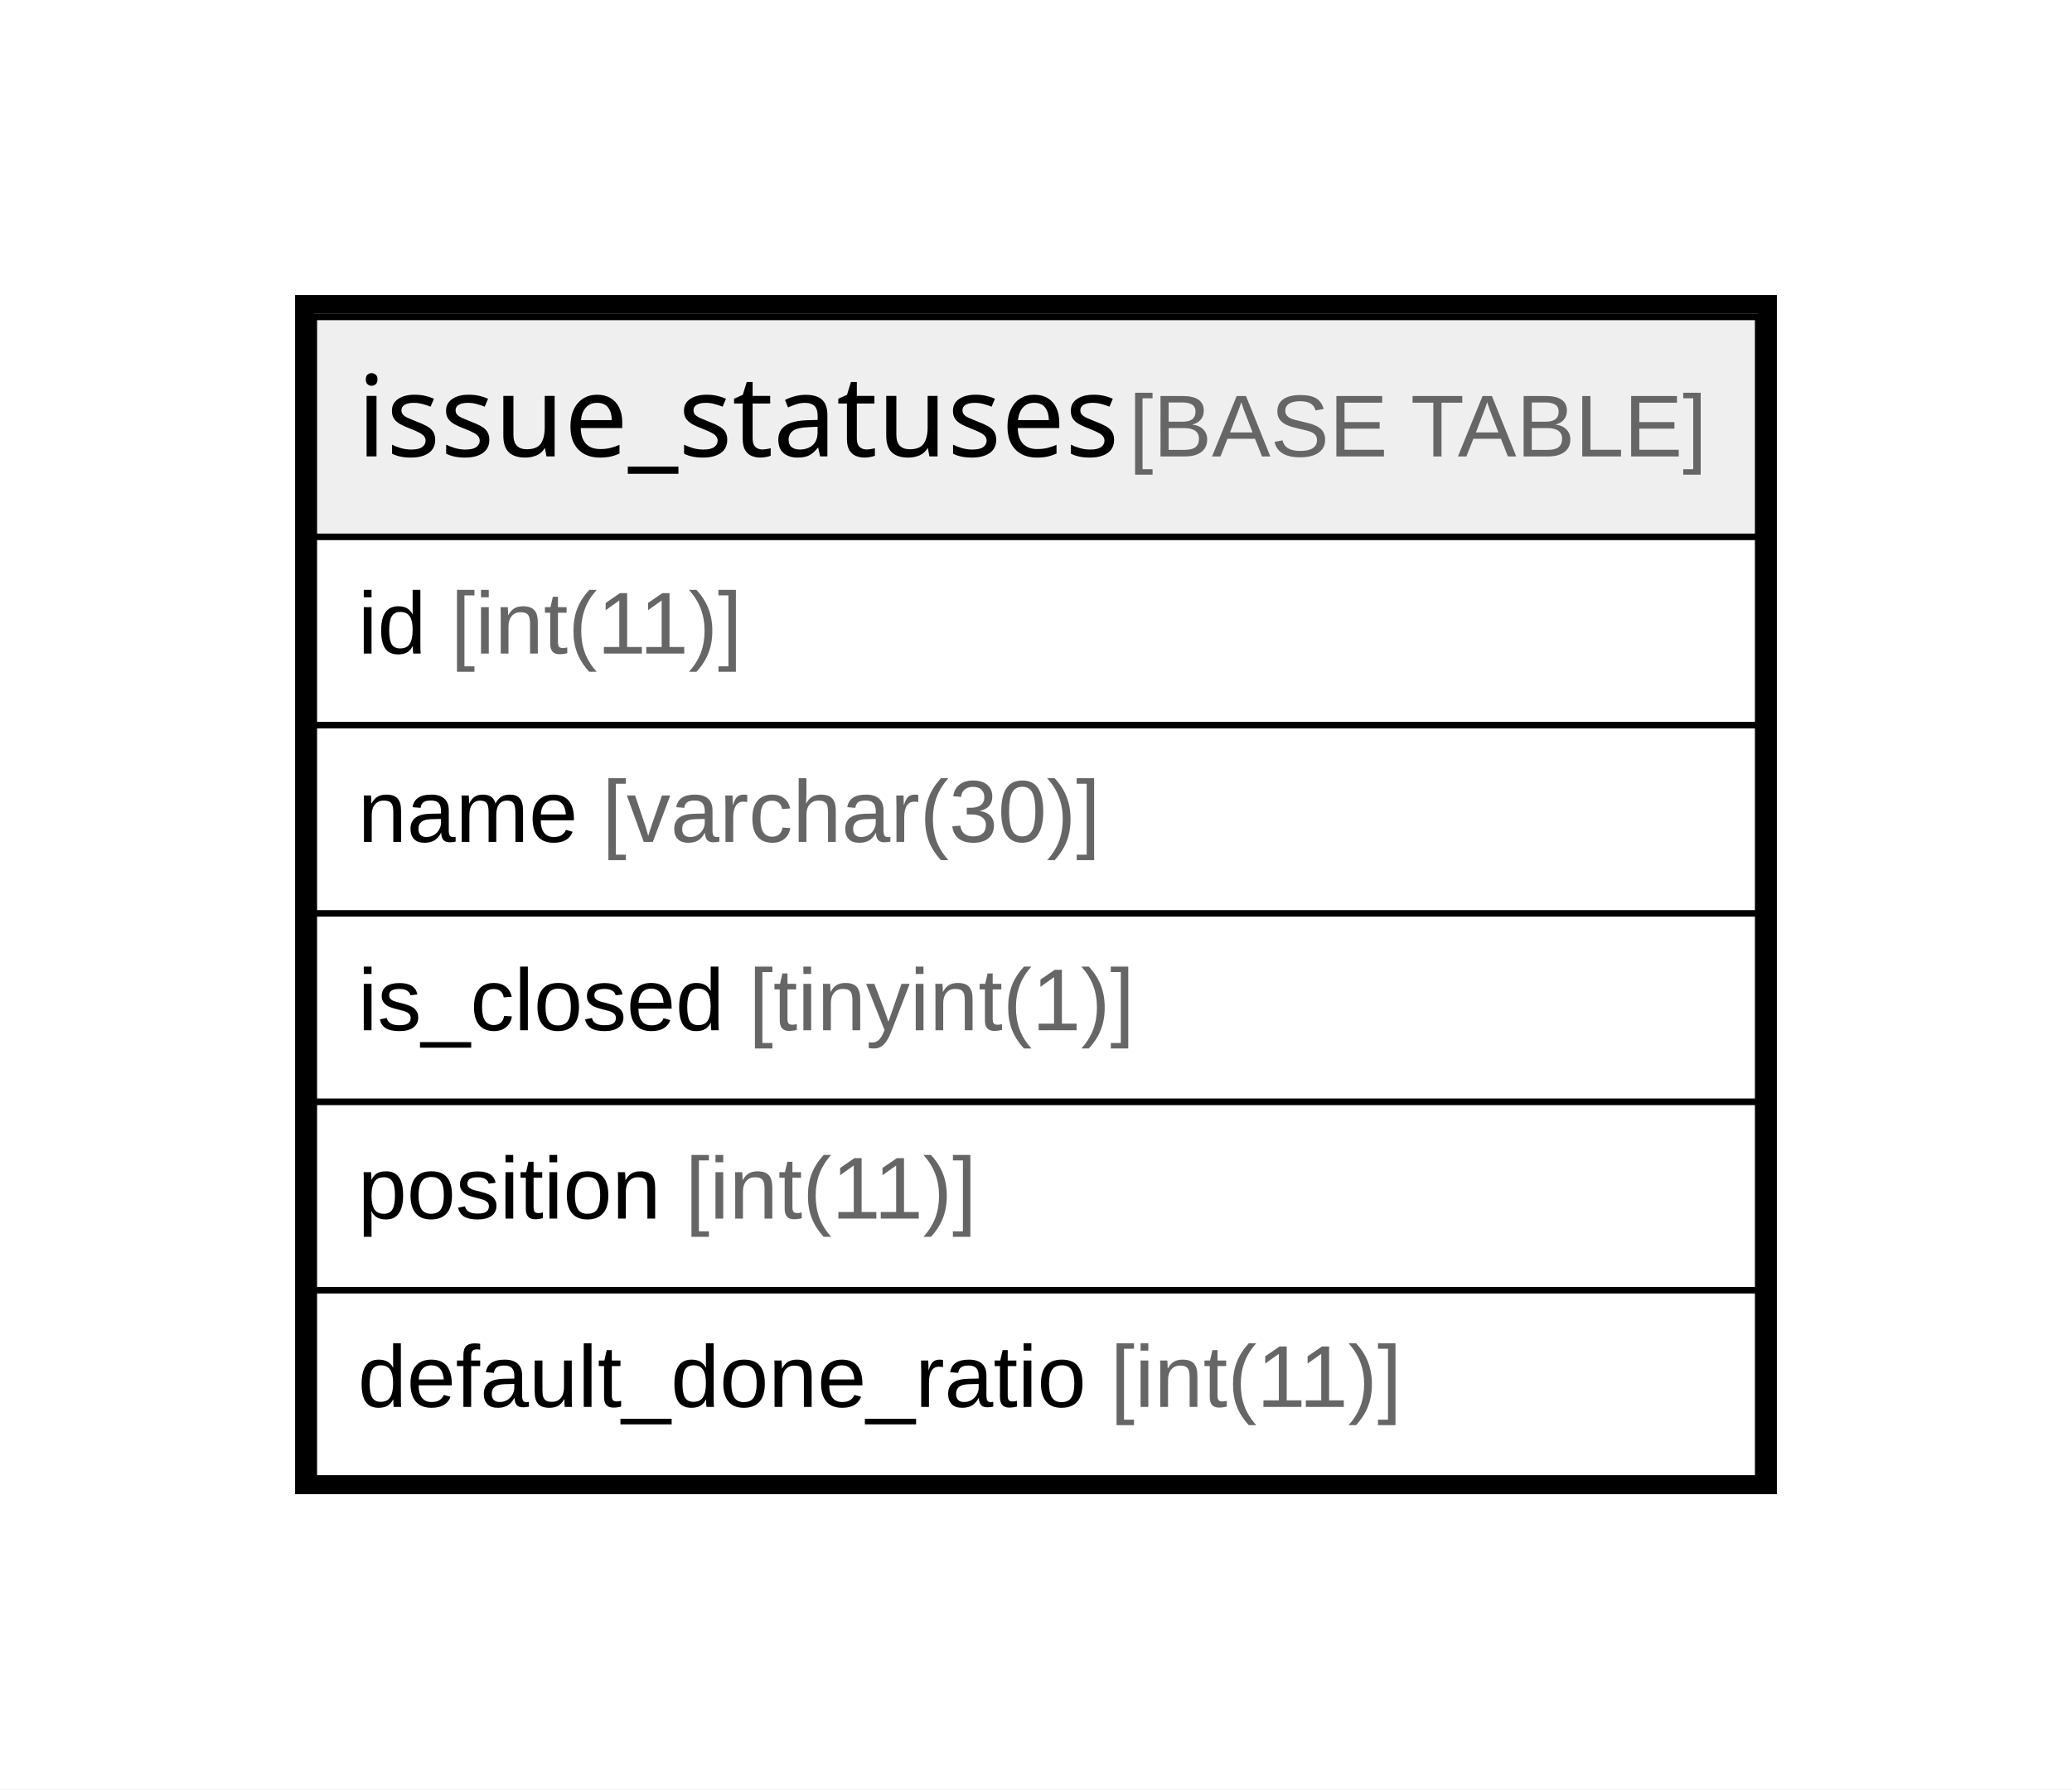
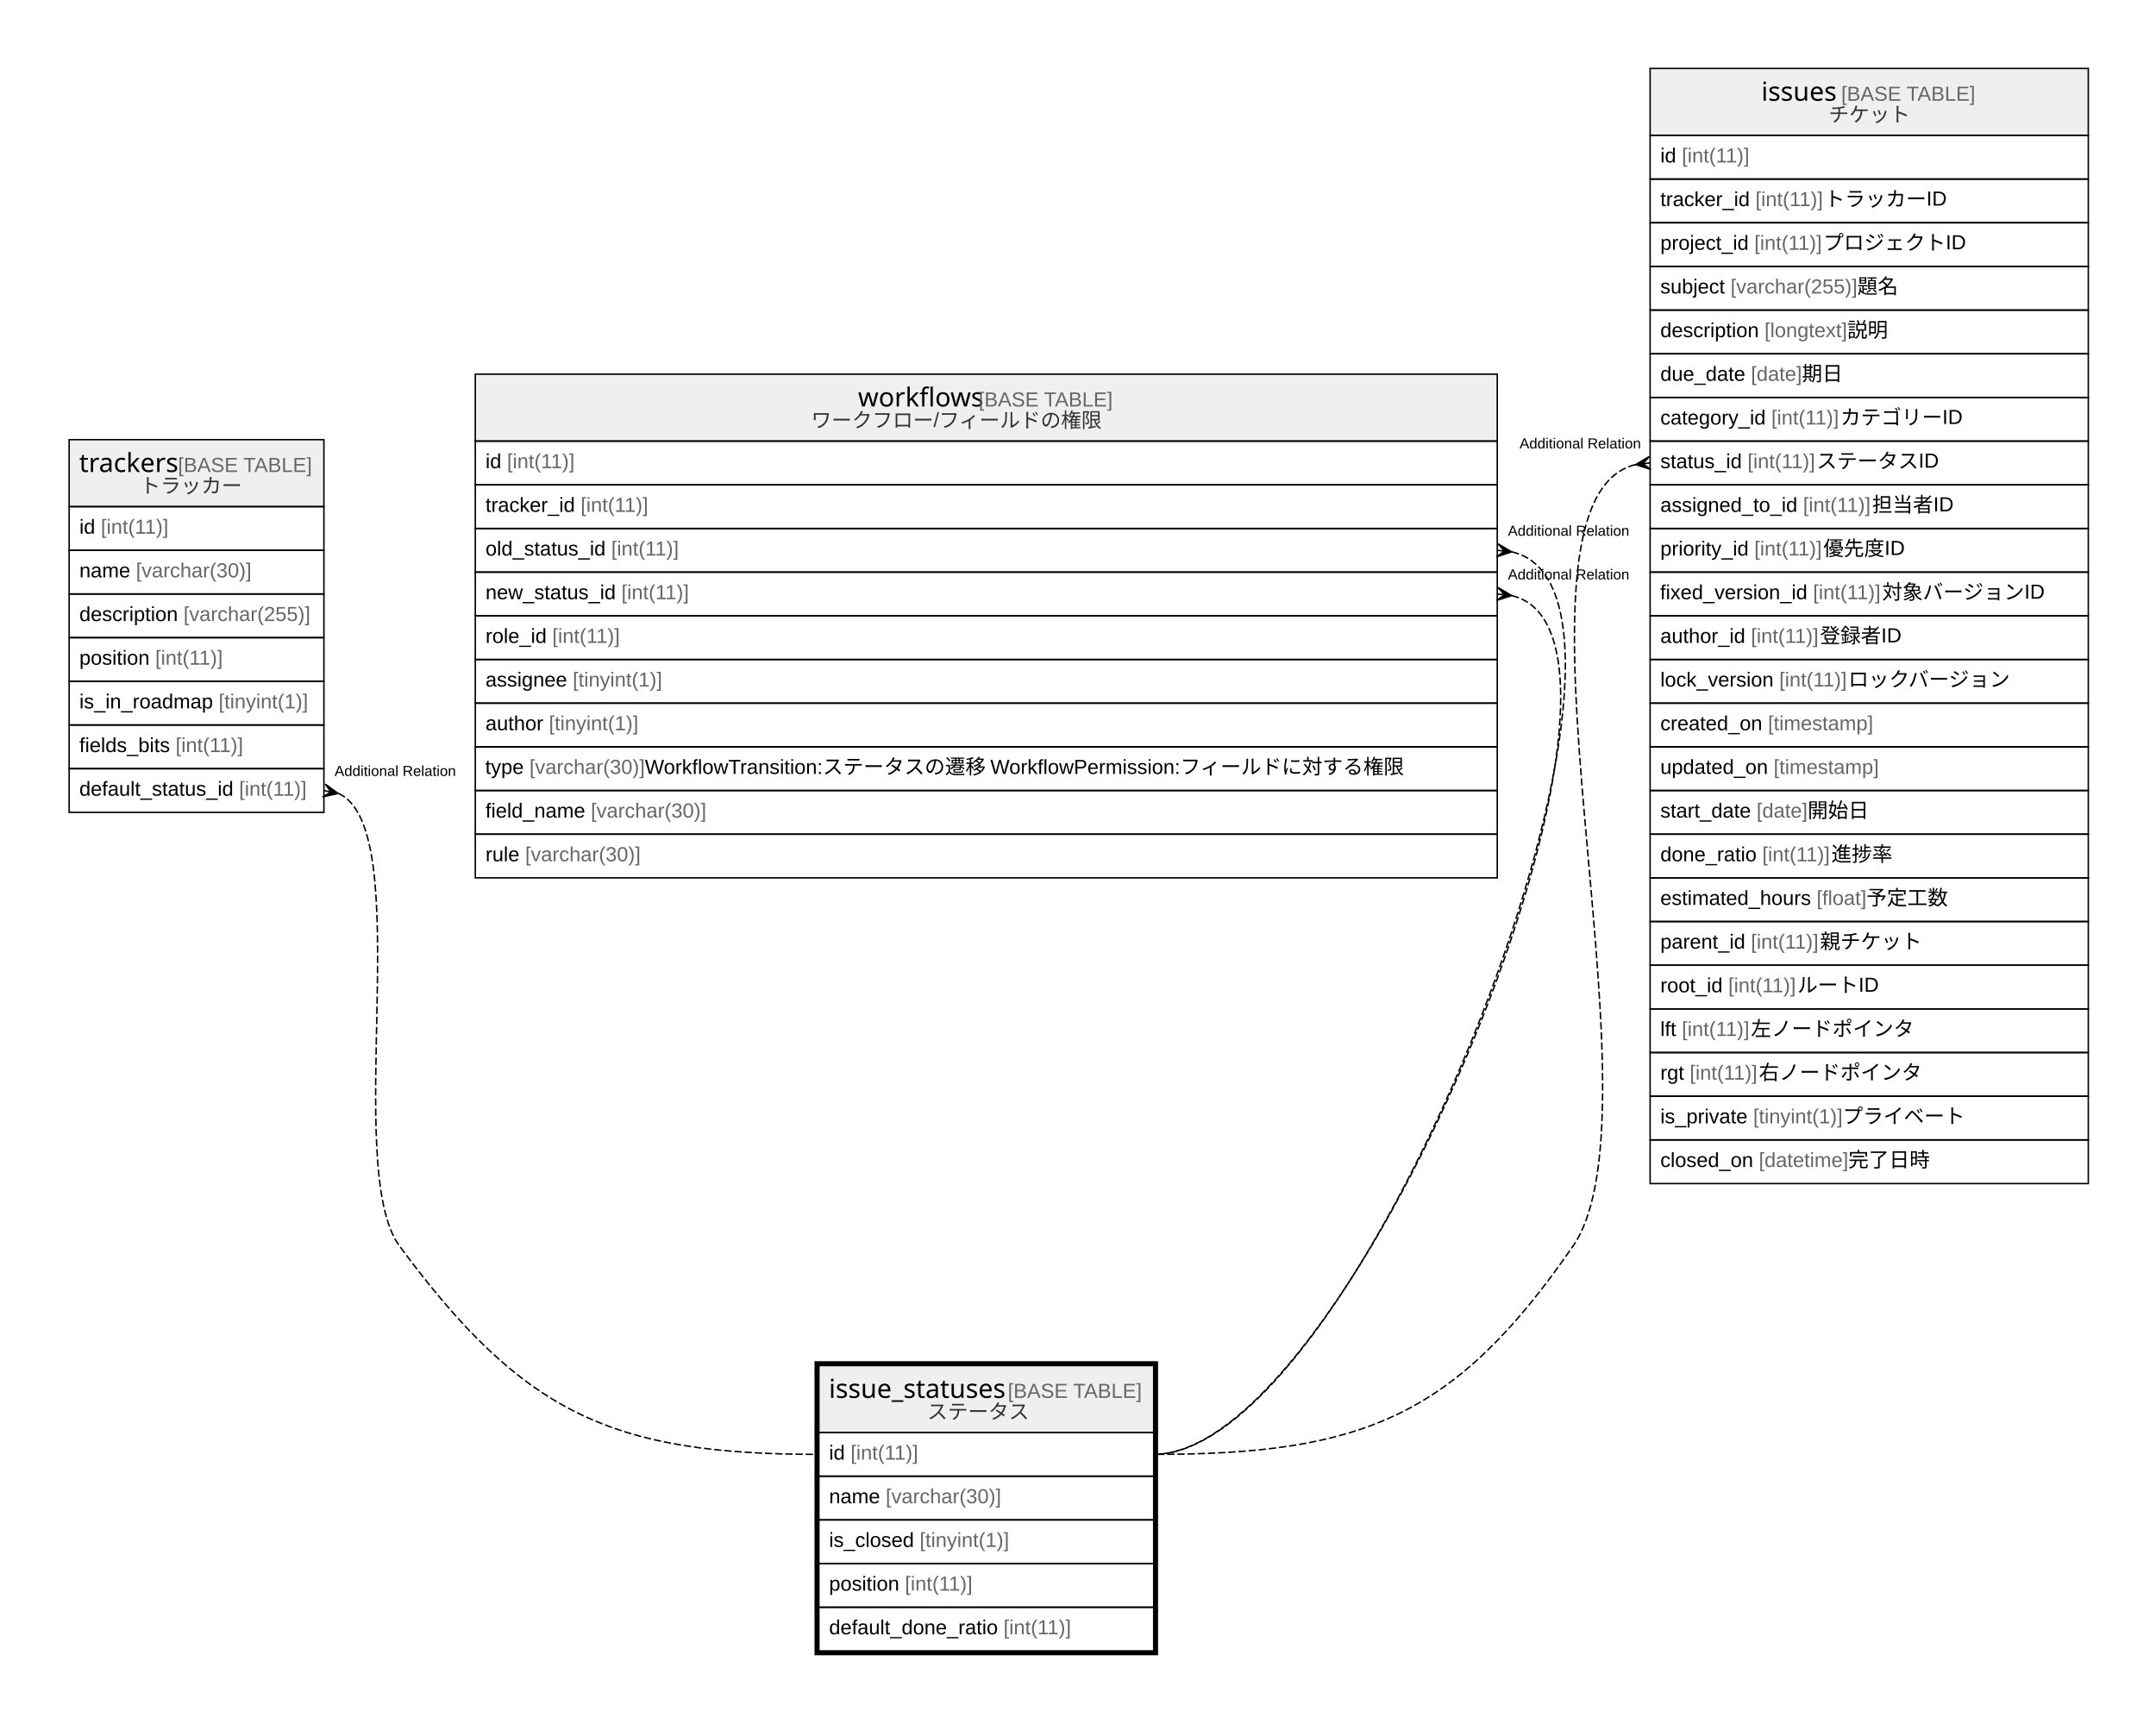
- <svg xmlns="http://www.w3.org/2000/svg" width="330pt" height="285pt" viewBox="0.00 0.00 330.00 285.00">
-   <g id="graph0" class="graph" transform="scale(1 1) rotate(0) translate(4 281)">
-     <polygon fill="#ffffff" stroke="transparent" points="-4,4 -4,-281 326,-281 326,4 -4,4" />
+ <svg xmlns="http://www.w3.org/2000/svg" width="1481pt" height="1184pt" viewBox="0.00 0.00 1481.00 1184.00">
+   <g id="graph0" class="graph" transform="scale(1 1) rotate(0) translate(4 1180)">
+     <polygon fill="#ffffff" stroke="transparent" points="-4,4 -4,-1180 1477,-1180 1477,4 -4,4" />
    <g id="node1" class="node">
-       <polygon fill="#efefef" stroke="transparent" points="46,-195.5 46,-230.5 276,-230.5 276,-195.5 46,-195.5" />
-       <polygon fill="none" stroke="#000000" points="46,-195.5 46,-230.5 276,-230.5 276,-195.5 46,-195.5" />
-       <text text-anchor="start" x="52.855" y="-208.3" font-family="Arial Bold" font-size="18.00" fill="#000000">issue_statuses</text>
-       <text text-anchor="start" x="171.891" y="-208.3" font-family="Arial" font-size="14.00" fill="#000000"> </text>
-       <text text-anchor="start" x="175.782" y="-208.3" font-family="Arial" font-size="14.00" fill="#666666">[BASE TABLE]</text>
-       <polygon fill="none" stroke="#000000" points="46,-165.5 46,-195.5 276,-195.5 276,-165.5 46,-165.5" />
-       <text text-anchor="start" x="53" y="-176.9" font-family="Arial" font-size="14.00" fill="#000000">id </text>
-       <text text-anchor="start" x="67.78" y="-176.9" font-family="Arial" font-size="14.00" fill="#666666">[int(11)]</text>
-       <polygon fill="none" stroke="#000000" points="46,-135.5 46,-165.5 276,-165.5 276,-135.5 46,-135.5" />
-       <text text-anchor="start" x="53" y="-146.9" font-family="Arial" font-size="14.00" fill="#000000">name </text>
-       <text text-anchor="start" x="91.899" y="-146.9" font-family="Arial" font-size="14.00" fill="#666666">[varchar(30)]</text>
-       <polygon fill="none" stroke="#000000" points="46,-105.5 46,-135.5 276,-135.5 276,-105.5 46,-105.5" />
-       <text text-anchor="start" x="53" y="-116.9" font-family="Arial" font-size="14.00" fill="#000000">is_closed </text>
-       <text text-anchor="start" x="115.234" y="-116.9" font-family="Arial" font-size="14.00" fill="#666666">[tinyint(1)]</text>
-       <polygon fill="none" stroke="#000000" points="46,-75.5 46,-105.5 276,-105.5 276,-75.5 46,-75.5" />
-       <text text-anchor="start" x="53" y="-86.9" font-family="Arial" font-size="14.00" fill="#000000">position </text>
-       <text text-anchor="start" x="105.125" y="-86.9" font-family="Arial" font-size="14.00" fill="#666666">[int(11)]</text>
-       <polygon fill="none" stroke="#000000" points="46,-45.5 46,-75.5 276,-75.5 276,-45.5 46,-45.5" />
-       <text text-anchor="start" x="53" y="-56.9" font-family="Arial" font-size="14.00" fill="#000000">default_done_ratio </text>
-       <text text-anchor="start" x="172.827" y="-56.9" font-family="Arial" font-size="14.00" fill="#666666">[int(11)]</text>
-       <polygon fill="none" stroke="#000000" stroke-width="3" points="44.5,-44.5 44.5,-232.5 277.5,-232.5 277.5,-44.5 44.5,-44.5" />
+       <polygon fill="#efefef" stroke="transparent" points="558.5,-196 558.5,-242 788.5,-242 788.5,-196 558.5,-196" />
+       <polygon fill="none" stroke="#000000" points="558.5,-196 558.5,-242 788.5,-242 788.5,-196 558.5,-196" />
+       <text text-anchor="start" x="565.355" y="-219.8" font-family="Arial Bold" font-size="18.00" fill="#000000">issue_statuses</text>
+       <text text-anchor="start" x="684.391" y="-219.8" font-family="Arial" font-size="14.00" fill="#000000"> </text>
+       <text text-anchor="start" x="688.282" y="-219.8" font-family="Arial" font-size="14.00" fill="#666666">[BASE TABLE]</text>
+       <text text-anchor="start" x="632.945" y="-205.4" font-family="Arial" font-size="14.00" fill="#333333">ステータス</text>
+       <polygon fill="none" stroke="#000000" points="558.5,-166 558.5,-196 788.5,-196 788.5,-166 558.5,-166" />
+       <text text-anchor="start" x="565.5" y="-177.4" font-family="Arial" font-size="14.00" fill="#000000">id </text>
+       <text text-anchor="start" x="580.28" y="-177.4" font-family="Arial" font-size="14.00" fill="#666666">[int(11)]</text>
+       <polygon fill="none" stroke="#000000" points="558.5,-136 558.5,-166 788.5,-166 788.5,-136 558.5,-136" />
+       <text text-anchor="start" x="565.5" y="-147.4" font-family="Arial" font-size="14.00" fill="#000000">name </text>
+       <text text-anchor="start" x="604.399" y="-147.4" font-family="Arial" font-size="14.00" fill="#666666">[varchar(30)]</text>
+       <polygon fill="none" stroke="#000000" points="558.5,-106 558.5,-136 788.5,-136 788.5,-106 558.5,-106" />
+       <text text-anchor="start" x="565.5" y="-117.4" font-family="Arial" font-size="14.00" fill="#000000">is_closed </text>
+       <text text-anchor="start" x="627.734" y="-117.4" font-family="Arial" font-size="14.00" fill="#666666">[tinyint(1)]</text>
+       <polygon fill="none" stroke="#000000" points="558.5,-76 558.5,-106 788.5,-106 788.5,-76 558.5,-76" />
+       <text text-anchor="start" x="565.5" y="-87.4" font-family="Arial" font-size="14.00" fill="#000000">position </text>
+       <text text-anchor="start" x="617.625" y="-87.4" font-family="Arial" font-size="14.00" fill="#666666">[int(11)]</text>
+       <polygon fill="none" stroke="#000000" points="558.5,-46 558.5,-76 788.5,-76 788.5,-46 558.5,-46" />
+       <text text-anchor="start" x="565.5" y="-57.4" font-family="Arial" font-size="14.00" fill="#000000">default_done_ratio </text>
+       <text text-anchor="start" x="685.327" y="-57.4" font-family="Arial" font-size="14.00" fill="#666666">[int(11)]</text>
+       <polygon fill="none" stroke="#000000" stroke-width="3" points="557,-44.5 557,-243.5 790,-243.5 790,-44.5 557,-44.5" />
+     </g>
+     <g id="node2" class="node">
+       <polygon fill="#efefef" stroke="transparent" points="43.5,-832 43.5,-878 218.5,-878 218.5,-832 43.5,-832" />
+       <polygon fill="none" stroke="#000000" points="43.5,-832 43.5,-878 218.5,-878 218.5,-832 43.5,-832" />
+       <text text-anchor="start" x="50.374" y="-855.8" font-family="Arial Bold" font-size="18.00" fill="#000000">trackers</text>
+       <text text-anchor="start" x="114.373" y="-855.8" font-family="Arial" font-size="14.00" fill="#000000"> </text>
+       <text text-anchor="start" x="118.263" y="-855.8" font-family="Arial" font-size="14.00" fill="#666666">[BASE TABLE]</text>
+       <text text-anchor="start" x="92.209" y="-841.4" font-family="Arial" font-size="14.00" fill="#333333">トラッカー</text>
+       <polygon fill="none" stroke="#000000" points="43.5,-802 43.5,-832 218.5,-832 218.5,-802 43.5,-802" />
+       <text text-anchor="start" x="50.5" y="-813.4" font-family="Arial" font-size="14.00" fill="#000000">id </text>
+       <text text-anchor="start" x="65.28" y="-813.4" font-family="Arial" font-size="14.00" fill="#666666">[int(11)]</text>
+       <polygon fill="none" stroke="#000000" points="43.5,-772 43.5,-802 218.5,-802 218.5,-772 43.5,-772" />
+       <text text-anchor="start" x="50.5" y="-783.4" font-family="Arial" font-size="14.00" fill="#000000">name </text>
+       <text text-anchor="start" x="89.399" y="-783.4" font-family="Arial" font-size="14.00" fill="#666666">[varchar(30)]</text>
+       <polygon fill="none" stroke="#000000" points="43.5,-742 43.5,-772 218.5,-772 218.5,-742 43.5,-742" />
+       <text text-anchor="start" x="50.5" y="-753.4" font-family="Arial" font-size="14.00" fill="#000000">description </text>
+       <text text-anchor="start" x="122.068" y="-753.4" font-family="Arial" font-size="14.00" fill="#666666">[varchar(255)]</text>
+       <polygon fill="none" stroke="#000000" points="43.5,-712 43.5,-742 218.5,-742 218.5,-712 43.5,-712" />
+       <text text-anchor="start" x="50.5" y="-723.4" font-family="Arial" font-size="14.00" fill="#000000">position </text>
+       <text text-anchor="start" x="102.625" y="-723.4" font-family="Arial" font-size="14.00" fill="#666666">[int(11)]</text>
+       <polygon fill="none" stroke="#000000" points="43.5,-682 43.5,-712 218.5,-712 218.5,-682 43.5,-682" />
+       <text text-anchor="start" x="50.5" y="-693.4" font-family="Arial" font-size="14.00" fill="#000000">is_in_roadmap </text>
+       <text text-anchor="start" x="146.186" y="-693.4" font-family="Arial" font-size="14.00" fill="#666666">[tinyint(1)]</text>
+       <polygon fill="none" stroke="#000000" points="43.5,-652 43.5,-682 218.5,-682 218.5,-652 43.5,-652" />
+       <text text-anchor="start" x="50.5" y="-663.4" font-family="Arial" font-size="14.00" fill="#000000">fields_bits </text>
+       <text text-anchor="start" x="116.622" y="-663.4" font-family="Arial" font-size="14.00" fill="#666666">[int(11)]</text>
+       <polygon fill="none" stroke="#000000" points="43.5,-622 43.5,-652 218.5,-652 218.5,-622 43.5,-622" />
+       <text text-anchor="start" x="50.5" y="-633.4" font-family="Arial" font-size="14.00" fill="#000000">default_status_id </text>
+       <text text-anchor="start" x="160.21" y="-633.4" font-family="Arial" font-size="14.00" fill="#666666">[int(11)]</text>
+     </g>
+     <g id="edge1" class="edge">
+       <path fill="none" stroke="#000000" stroke-dasharray="5,2" d="M228.596,-634.928C282.917,-610.52 230.759,-377.681 270.5,-324 355.533,-209.141 415.59,-181 558.5,-181" />
+       <polygon fill="#000000" stroke="#000000" points="228.296,-634.99 217.595,-632.592 223.398,-635.995 218.5,-637 218.5,-637 218.5,-637 223.398,-635.995 219.405,-641.408 228.296,-634.99 228.296,-634.99" />
+       <text text-anchor="start" x="225.825" y="-647" font-family="Arial" font-size="10.00" fill="#000000">Additional Relation</text>
+     </g>
+     <g id="node3" class="node">
+       <polygon fill="#efefef" stroke="transparent" points="322.5,-877 322.5,-923 1024.5,-923 1024.5,-877 322.5,-877" />
+       <polygon fill="none" stroke="#000000" points="322.5,-877 322.5,-923 1024.5,-923 1024.5,-877 322.5,-877" />
+       <text text-anchor="start" x="585.378" y="-900.8" font-family="Arial Bold" font-size="18.00" fill="#000000">workflows</text>
+       <text text-anchor="start" x="664.368" y="-900.8" font-family="Arial" font-size="14.00" fill="#000000"> </text>
+       <text text-anchor="start" x="668.258" y="-900.8" font-family="Arial" font-size="14.00" fill="#666666">[BASE TABLE]</text>
+       <text text-anchor="start" x="553.182" y="-886.4" font-family="Arial" font-size="14.00" fill="#333333">ワークフロー/フィールドの権限</text>
+       <polygon fill="none" stroke="#000000" points="322.5,-847 322.5,-877 1024.5,-877 1024.5,-847 322.5,-847" />
+       <text text-anchor="start" x="329.5" y="-858.4" font-family="Arial" font-size="14.00" fill="#000000">id </text>
+       <text text-anchor="start" x="344.28" y="-858.4" font-family="Arial" font-size="14.00" fill="#666666">[int(11)]</text>
+       <polygon fill="none" stroke="#000000" points="322.5,-817 322.5,-847 1024.5,-847 1024.5,-817 322.5,-817" />
+       <text text-anchor="start" x="329.5" y="-828.4" font-family="Arial" font-size="14.00" fill="#000000">tracker_id </text>
+       <text text-anchor="start" x="394.839" y="-828.4" font-family="Arial" font-size="14.00" fill="#666666">[int(11)]</text>
+       <polygon fill="none" stroke="#000000" points="322.5,-787 322.5,-817 1024.5,-817 1024.5,-787 322.5,-787" />
+       <text text-anchor="start" x="329.5" y="-798.4" font-family="Arial" font-size="14.00" fill="#000000">old_status_id </text>
+       <text text-anchor="start" x="415.863" y="-798.4" font-family="Arial" font-size="14.00" fill="#666666">[int(11)]</text>
+       <polygon fill="none" stroke="#000000" points="322.5,-757 322.5,-787 1024.5,-787 1024.5,-757 322.5,-757" />
+       <text text-anchor="start" x="329.5" y="-768.4" font-family="Arial" font-size="14.00" fill="#000000">new_status_id </text>
+       <text text-anchor="start" x="422.863" y="-768.4" font-family="Arial" font-size="14.00" fill="#666666">[int(11)]</text>
+       <polygon fill="none" stroke="#000000" points="322.5,-727 322.5,-757 1024.5,-757 1024.5,-727 322.5,-727" />
+       <text text-anchor="start" x="329.5" y="-738.4" font-family="Arial" font-size="14.00" fill="#000000">role_id </text>
+       <text text-anchor="start" x="375.395" y="-738.4" font-family="Arial" font-size="14.00" fill="#666666">[int(11)]</text>
+       <polygon fill="none" stroke="#000000" points="322.5,-697 322.5,-727 1024.5,-727 1024.5,-697 322.5,-697" />
+       <text text-anchor="start" x="329.5" y="-708.4" font-family="Arial" font-size="14.00" fill="#000000">assignee </text>
+       <text text-anchor="start" x="389.41" y="-708.4" font-family="Arial" font-size="14.00" fill="#666666">[tinyint(1)]</text>
+       <polygon fill="none" stroke="#000000" points="322.5,-667 322.5,-697 1024.5,-697 1024.5,-667 322.5,-667" />
+       <text text-anchor="start" x="329.5" y="-678.4" font-family="Arial" font-size="14.00" fill="#000000">author </text>
+       <text text-anchor="start" x="373.072" y="-678.4" font-family="Arial" font-size="14.00" fill="#666666">[tinyint(1)]</text>
+       <polygon fill="none" stroke="#000000" points="322.5,-637 322.5,-667 1024.5,-667 1024.5,-637 322.5,-637" />
+       <text text-anchor="start" x="329.32" y="-648.4" font-family="Arial" font-size="14.00" fill="#000000">type </text>
+       <text text-anchor="start" x="359.667" y="-648.4" font-family="Arial" font-size="14.00" fill="#666666">[varchar(30)]</text>
+       <text text-anchor="start" x="439.003" y="-648.4" font-family="Arial" font-size="14.00" fill="#000000"> WorkflowTransition:ステータスの遷移 WorkflowPermission:フィールドに対する権限  </text>
+       <polygon fill="none" stroke="#000000" points="322.5,-607 322.5,-637 1024.5,-637 1024.5,-607 322.5,-607" />
+       <text text-anchor="start" x="329.5" y="-618.4" font-family="Arial" font-size="14.00" fill="#000000">field_name </text>
+       <text text-anchor="start" x="401.851" y="-618.4" font-family="Arial" font-size="14.00" fill="#666666">[varchar(30)]</text>
+       <polygon fill="none" stroke="#000000" points="322.5,-577 322.5,-607 1024.5,-607 1024.5,-577 322.5,-577" />
+       <text text-anchor="start" x="329.5" y="-588.4" font-family="Arial" font-size="14.00" fill="#000000">rule </text>
+       <text text-anchor="start" x="356.723" y="-588.4" font-family="Arial" font-size="14.00" fill="#666666">[varchar(30)]</text>
+     </g>
+     <g id="edge2" class="edge">
+       <path fill="none" stroke="#000000" stroke-dasharray="5,2" d="M1034.634,-800.908C1160.659,-772.048 932.525,-181 788.5,-181" />
+       <polygon fill="#000000" stroke="#000000" points="1034.442,-800.928 1024.018,-797.526 1029.471,-801.464 1024.5,-802 1024.5,-802 1024.5,-802 1029.471,-801.464 1024.982,-806.474 1034.442,-800.928 1034.442,-800.928" />
+       <text text-anchor="start" x="1031.824" y="-812" font-family="Arial" font-size="10.00" fill="#000000">Additional Relation</text>
+     </g>
+     <g id="edge3" class="edge">
+       <path fill="none" stroke="#000000" stroke-dasharray="5,2" d="M1034.55,-770.876C1153.994,-742.369 926.327,-181 788.5,-181" />
+       <polygon fill="#000000" stroke="#000000" points="1034.438,-770.889 1024,-767.528 1029.469,-771.444 1024.5,-772 1024.5,-772 1024.5,-772 1029.469,-771.444 1025,-776.472 1034.438,-770.889 1034.438,-770.889" />
+       <text text-anchor="start" x="1031.824" y="-782" font-family="Arial" font-size="10.00" fill="#000000">Additional Relation</text>
+     </g>
+     <g id="node4" class="node">
+       <polygon fill="#efefef" stroke="transparent" points="1129.5,-1087 1129.5,-1133 1430.5,-1133 1430.5,-1087 1129.5,-1087" />
+       <polygon fill="none" stroke="#000000" points="1129.5,-1087 1129.5,-1133 1430.5,-1133 1430.5,-1087 1129.5,-1087" />
+       <text text-anchor="start" x="1205.87" y="-1110.8" font-family="Arial Bold" font-size="18.00" fill="#000000">issues</text>
+       <text text-anchor="start" x="1256.876" y="-1110.8" font-family="Arial" font-size="14.00" fill="#000000"> </text>
+       <text text-anchor="start" x="1260.767" y="-1110.8" font-family="Arial" font-size="14.00" fill="#666666">[BASE TABLE]</text>
+       <text text-anchor="start" x="1252.134" y="-1096.4" font-family="Arial" font-size="14.00" fill="#333333">チケット</text>
+       <polygon fill="none" stroke="#000000" points="1129.5,-1057 1129.5,-1087 1430.5,-1087 1430.5,-1057 1129.5,-1057" />
+       <text text-anchor="start" x="1136.5" y="-1068.4" font-family="Arial" font-size="14.00" fill="#000000">id </text>
+       <text text-anchor="start" x="1151.28" y="-1068.4" font-family="Arial" font-size="14.00" fill="#666666">[int(11)]</text>
+       <polygon fill="none" stroke="#000000" points="1129.5,-1027 1129.5,-1057 1430.5,-1057 1430.5,-1027 1129.5,-1027" />
+       <text text-anchor="start" x="1136.5" y="-1038.4" font-family="Arial" font-size="14.00" fill="#000000">tracker_id </text>
+       <text text-anchor="start" x="1201.839" y="-1038.4" font-family="Arial" font-size="14.00" fill="#666666">[int(11)]</text>
+       <text text-anchor="start" x="1249.287" y="-1038.4" font-family="Arial" font-size="14.00" fill="#000000"> トラッカーID</text>
+       <polygon fill="none" stroke="#000000" points="1129.5,-997 1129.5,-1027 1430.5,-1027 1430.5,-997 1129.5,-997" />
+       <text text-anchor="start" x="1136.5" y="-1008.4" font-family="Arial" font-size="14.00" fill="#000000">project_id </text>
+       <text text-anchor="start" x="1201.068" y="-1008.4" font-family="Arial" font-size="14.00" fill="#666666">[int(11)]</text>
+       <text text-anchor="start" x="1248.515" y="-1008.4" font-family="Arial" font-size="14.00" fill="#000000"> プロジェクトID</text>
+       <polygon fill="none" stroke="#000000" points="1129.5,-967 1129.5,-997 1430.5,-997 1430.5,-967 1129.5,-967" />
+       <text text-anchor="start" x="1136.5" y="-978.4" font-family="Arial" font-size="14.00" fill="#000000">subject </text>
+       <text text-anchor="start" x="1184.736" y="-978.4" font-family="Arial" font-size="14.00" fill="#666666">[varchar(255)]</text>
+       <text text-anchor="start" x="1271.855" y="-978.4" font-family="Arial" font-size="14.00" fill="#000000"> 題名</text>
+       <polygon fill="none" stroke="#000000" points="1129.5,-937 1129.5,-967 1430.5,-967 1430.5,-937 1129.5,-937" />
+       <text text-anchor="start" x="1136.5" y="-948.4" font-family="Arial" font-size="14.00" fill="#000000">description </text>
+       <text text-anchor="start" x="1208.068" y="-948.4" font-family="Arial" font-size="14.00" fill="#666666">[longtext]</text>
+       <text text-anchor="start" x="1264.867" y="-948.4" font-family="Arial" font-size="14.00" fill="#000000"> 説明</text>
+       <polygon fill="none" stroke="#000000" points="1129.5,-907 1129.5,-937 1430.5,-937 1430.5,-907 1129.5,-907" />
+       <text text-anchor="start" x="1136.5" y="-918.4" font-family="Arial" font-size="14.00" fill="#000000">due_date </text>
+       <text text-anchor="start" x="1198.759" y="-918.4" font-family="Arial" font-size="14.00" fill="#666666">[date]</text>
+       <text text-anchor="start" x="1233.779" y="-918.4" font-family="Arial" font-size="14.00" fill="#000000"> 期日</text>
+       <polygon fill="none" stroke="#000000" points="1129.5,-877 1129.5,-907 1430.5,-907 1430.5,-877 1129.5,-877" />
+       <text text-anchor="start" x="1136.5" y="-888.4" font-family="Arial" font-size="14.00" fill="#000000">category_id </text>
+       <text text-anchor="start" x="1212.744" y="-888.4" font-family="Arial" font-size="14.00" fill="#666666">[int(11)]</text>
+       <text text-anchor="start" x="1260.191" y="-888.4" font-family="Arial" font-size="14.00" fill="#000000"> カテゴリーID</text>
+       <polygon fill="none" stroke="#000000" points="1129.5,-847 1129.5,-877 1430.5,-877 1430.5,-847 1129.5,-847" />
+       <text text-anchor="start" x="1136.5" y="-858.4" font-family="Arial" font-size="14.00" fill="#000000">status_id </text>
+       <text text-anchor="start" x="1196.409" y="-858.4" font-family="Arial" font-size="14.00" fill="#666666">[int(11)]</text>
+       <text text-anchor="start" x="1243.856" y="-858.4" font-family="Arial" font-size="14.00" fill="#000000"> ステータスID</text>
+       <polygon fill="none" stroke="#000000" points="1129.5,-817 1129.5,-847 1430.5,-847 1430.5,-817 1129.5,-817" />
+       <text text-anchor="start" x="1136.5" y="-828.4" font-family="Arial" font-size="14.00" fill="#000000">assigned_to_id </text>
+       <text text-anchor="start" x="1234.538" y="-828.4" font-family="Arial" font-size="14.00" fill="#666666">[int(11)]</text>
+       <text text-anchor="start" x="1281.985" y="-828.4" font-family="Arial" font-size="14.00" fill="#000000"> 担当者ID</text>
+       <polygon fill="none" stroke="#000000" points="1129.5,-787 1129.5,-817 1430.5,-817 1430.5,-787 1129.5,-787" />
+       <text text-anchor="start" x="1136.5" y="-798.4" font-family="Arial" font-size="14.00" fill="#000000">priority_id </text>
+       <text text-anchor="start" x="1201.053" y="-798.4" font-family="Arial" font-size="14.00" fill="#666666">[int(11)]</text>
+       <text text-anchor="start" x="1248.5" y="-798.4" font-family="Arial" font-size="14.00" fill="#000000"> 優先度ID</text>
+       <polygon fill="none" stroke="#000000" points="1129.5,-757 1129.5,-787 1430.5,-787 1430.5,-757 1129.5,-757" />
+       <text text-anchor="start" x="1136.363" y="-768.4" font-family="Arial" font-size="14.00" fill="#000000">fixed_version_id </text>
+       <text text-anchor="start" x="1241.386" y="-768.4" font-family="Arial" font-size="14.00" fill="#666666">[int(11)]</text>
+       <text text-anchor="start" x="1288.833" y="-768.4" font-family="Arial" font-size="14.00" fill="#000000"> 対象バージョンID</text>
+       <polygon fill="none" stroke="#000000" points="1129.5,-727 1129.5,-757 1430.5,-757 1430.5,-727 1129.5,-727" />
+       <text text-anchor="start" x="1136.5" y="-738.4" font-family="Arial" font-size="14.00" fill="#000000">author_id </text>
+       <text text-anchor="start" x="1198.744" y="-738.4" font-family="Arial" font-size="14.00" fill="#666666">[int(11)]</text>
+       <text text-anchor="start" x="1246.191" y="-738.4" font-family="Arial" font-size="14.00" fill="#000000"> 登録者ID</text>
+       <polygon fill="none" stroke="#000000" points="1129.5,-697 1129.5,-727 1430.5,-727 1430.5,-697 1129.5,-697" />
+       <text text-anchor="start" x="1136.5" y="-708.4" font-family="Arial" font-size="14.00" fill="#000000">lock_version </text>
+       <text text-anchor="start" x="1218.177" y="-708.4" font-family="Arial" font-size="14.00" fill="#666666">[int(11)]</text>
+       <text text-anchor="start" x="1265.625" y="-708.4" font-family="Arial" font-size="14.00" fill="#000000"> ロックバージョン</text>
+       <polygon fill="none" stroke="#000000" points="1129.5,-667 1129.5,-697 1430.5,-697 1430.5,-667 1129.5,-667" />
+       <text text-anchor="start" x="1136.5" y="-678.4" font-family="Arial" font-size="14.00" fill="#000000">created_on </text>
+       <text text-anchor="start" x="1210.42" y="-678.4" font-family="Arial" font-size="14.00" fill="#666666">[timestamp]</text>
+       <polygon fill="none" stroke="#000000" points="1129.5,-637 1129.5,-667 1430.5,-667 1430.5,-637 1129.5,-637" />
+       <text text-anchor="start" x="1136.5" y="-648.4" font-family="Arial" font-size="14.00" fill="#000000">updated_on </text>
+       <text text-anchor="start" x="1214.325" y="-648.4" font-family="Arial" font-size="14.00" fill="#666666">[timestamp]</text>
+       <polygon fill="none" stroke="#000000" points="1129.5,-607 1129.5,-637 1430.5,-637 1430.5,-607 1129.5,-607" />
+       <text text-anchor="start" x="1136.5" y="-618.4" font-family="Arial" font-size="14.00" fill="#000000">start_date </text>
+       <text text-anchor="start" x="1202.636" y="-618.4" font-family="Arial" font-size="14.00" fill="#666666">[date]</text>
+       <text text-anchor="start" x="1237.656" y="-618.4" font-family="Arial" font-size="14.00" fill="#000000"> 開始日</text>
+       <polygon fill="none" stroke="#000000" points="1129.5,-577 1129.5,-607 1430.5,-607 1430.5,-577 1129.5,-577" />
+       <text text-anchor="start" x="1136.5" y="-588.4" font-family="Arial" font-size="14.00" fill="#000000">done_ratio </text>
+       <text text-anchor="start" x="1206.527" y="-588.4" font-family="Arial" font-size="14.00" fill="#666666">[int(11)]</text>
+       <text text-anchor="start" x="1253.974" y="-588.4" font-family="Arial" font-size="14.00" fill="#000000"> 進捗率</text>
+       <polygon fill="none" stroke="#000000" points="1129.5,-547 1129.5,-577 1430.5,-577 1430.5,-547 1129.5,-547" />
+       <text text-anchor="start" x="1136.5" y="-558.4" font-family="Arial" font-size="14.00" fill="#000000">estimated_hours </text>
+       <text text-anchor="start" x="1243.86" y="-558.4" font-family="Arial" font-size="14.00" fill="#666666">[float]</text>
+       <text text-anchor="start" x="1278.095" y="-558.4" font-family="Arial" font-size="14.00" fill="#000000"> 予定工数</text>
+       <polygon fill="none" stroke="#000000" points="1129.5,-517 1129.5,-547 1430.5,-547 1430.5,-517 1129.5,-517" />
+       <text text-anchor="start" x="1136.5" y="-528.4" font-family="Arial" font-size="14.00" fill="#000000">parent_id </text>
+       <text text-anchor="start" x="1198.744" y="-528.4" font-family="Arial" font-size="14.00" fill="#666666">[int(11)]</text>
+       <text text-anchor="start" x="1246.191" y="-528.4" font-family="Arial" font-size="14.00" fill="#000000"> 親チケット</text>
+       <polygon fill="none" stroke="#000000" points="1129.5,-487 1129.5,-517 1430.5,-517 1430.5,-487 1129.5,-487" />
+       <text text-anchor="start" x="1136.5" y="-498.4" font-family="Arial" font-size="14.00" fill="#000000">root_id </text>
+       <text text-anchor="start" x="1183.179" y="-498.4" font-family="Arial" font-size="14.00" fill="#666666">[int(11)]</text>
+       <text text-anchor="start" x="1230.626" y="-498.4" font-family="Arial" font-size="14.00" fill="#000000"> ルートID</text>
+       <polygon fill="none" stroke="#000000" points="1129.5,-457 1129.5,-487 1430.5,-487 1430.5,-457 1129.5,-457" />
+       <text text-anchor="start" x="1136.5" y="-468.4" font-family="Arial" font-size="14.00" fill="#000000">lft </text>
+       <text text-anchor="start" x="1151.278" y="-468.4" font-family="Arial" font-size="14.00" fill="#666666">[int(11)]</text>
+       <text text-anchor="start" x="1198.726" y="-468.4" font-family="Arial" font-size="14.00" fill="#000000"> 左ノードポインタ</text>
+       <polygon fill="none" stroke="#000000" points="1129.5,-427 1129.5,-457 1430.5,-457 1430.5,-427 1129.5,-427" />
+       <text text-anchor="start" x="1136.5" y="-438.4" font-family="Arial" font-size="14.00" fill="#000000">rgt </text>
+       <text text-anchor="start" x="1156.724" y="-438.4" font-family="Arial" font-size="14.00" fill="#666666">[int(11)]</text>
+       <text text-anchor="start" x="1204.172" y="-438.4" font-family="Arial" font-size="14.00" fill="#000000"> 右ノードポインタ</text>
+       <polygon fill="none" stroke="#000000" points="1129.5,-397 1129.5,-427 1430.5,-427 1430.5,-397 1129.5,-397" />
+       <text text-anchor="start" x="1136.5" y="-408.4" font-family="Arial" font-size="14.00" fill="#000000">is_private </text>
+       <text text-anchor="start" x="1200.285" y="-408.4" font-family="Arial" font-size="14.00" fill="#666666">[tinyint(1)]</text>
+       <text text-anchor="start" x="1261.73" y="-408.4" font-family="Arial" font-size="14.00" fill="#000000"> プライベート</text>
+       <polygon fill="none" stroke="#000000" points="1129.5,-367 1129.5,-397 1430.5,-397 1430.5,-367 1129.5,-367" />
+       <text text-anchor="start" x="1136.5" y="-378.4" font-family="Arial" font-size="14.00" fill="#000000">closed_on </text>
+       <text text-anchor="start" x="1204.193" y="-378.4" font-family="Arial" font-size="14.00" fill="#666666">[datetime]</text>
+       <text text-anchor="start" x="1265.653" y="-378.4" font-family="Arial" font-size="14.00" fill="#000000"> 完了日時</text>
+     </g>
+     <g id="edge4" class="edge">
+       <path fill="none" stroke="#000000" stroke-dasharray="5,2" d="M1119.279,-860.814C1017.375,-835.724 1142.669,-419.881 1076.5,-324 995.328,-206.38 931.41,-181 788.5,-181" />
+       <polygon fill="#000000" stroke="#000000" points="1119.567,-860.847 1128.981,-866.47 1124.533,-861.424 1129.5,-862 1129.5,-862 1129.5,-862 1124.533,-861.424 1130.019,-857.53 1119.567,-860.847 1119.567,-860.847" />
+       <text text-anchor="start" x="1039.824" y="-872" font-family="Arial" font-size="10.00" fill="#000000">Additional Relation</text>
    </g>
  </g>
</svg>
